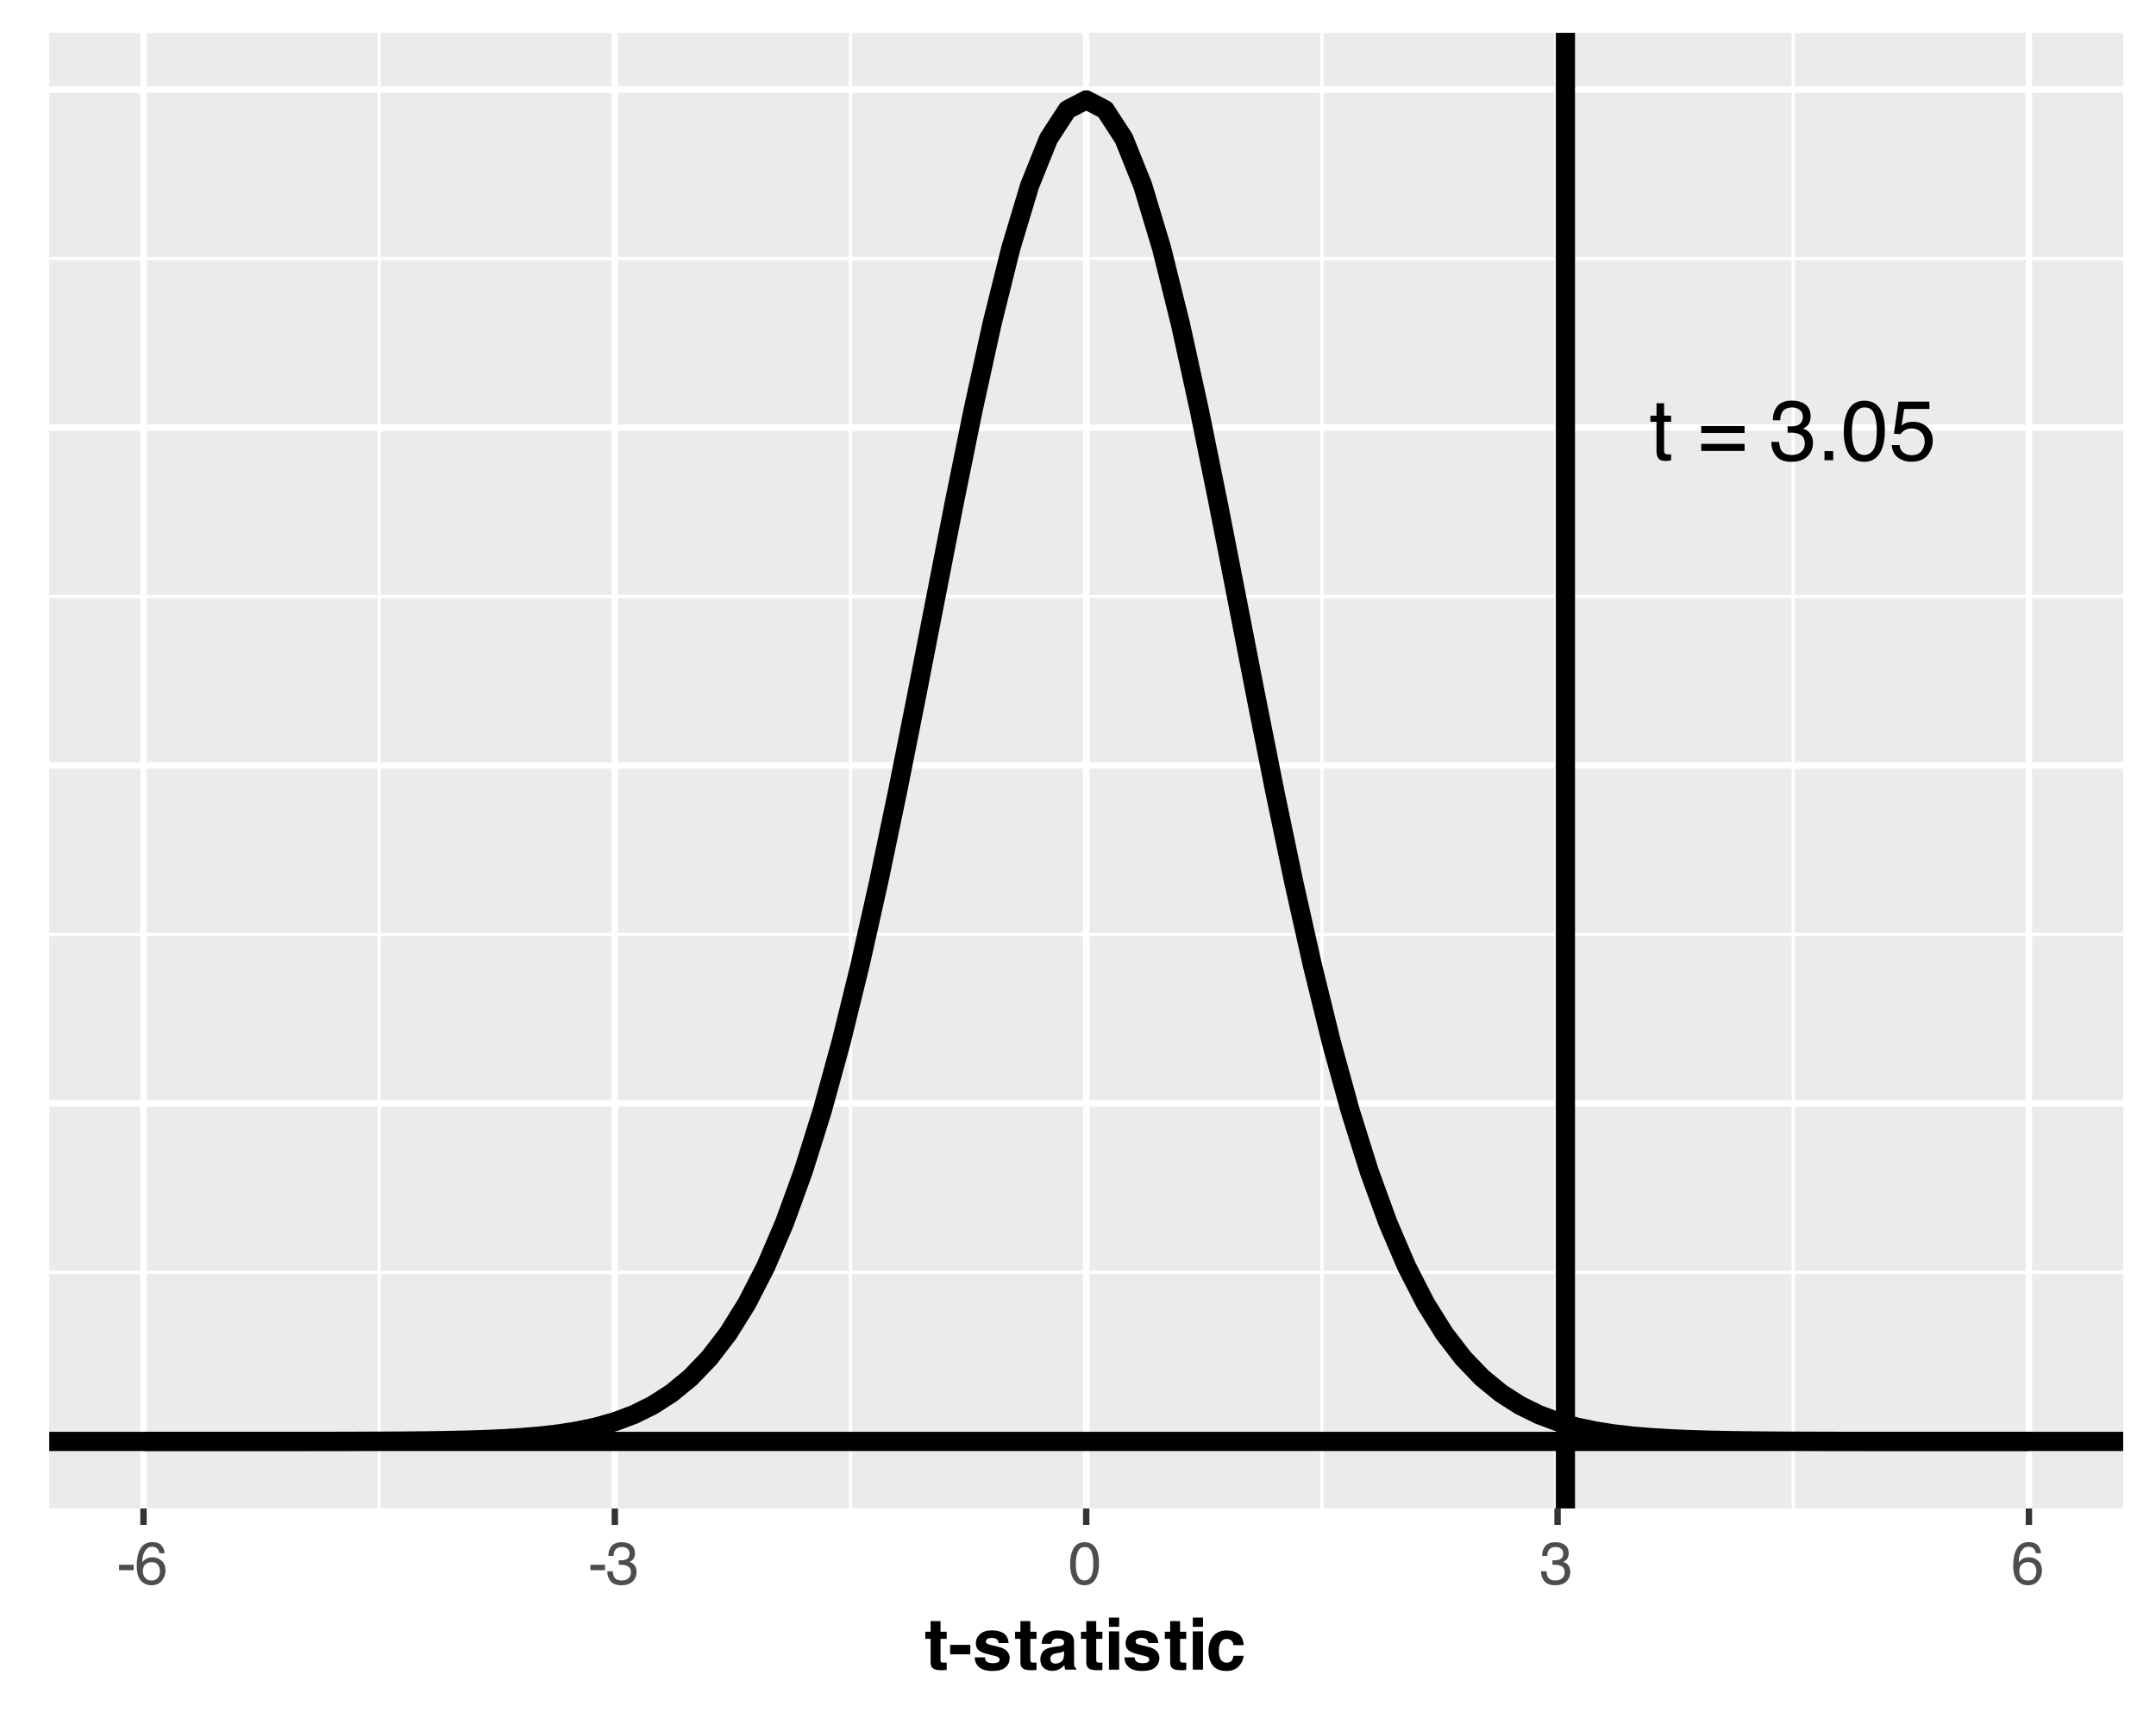
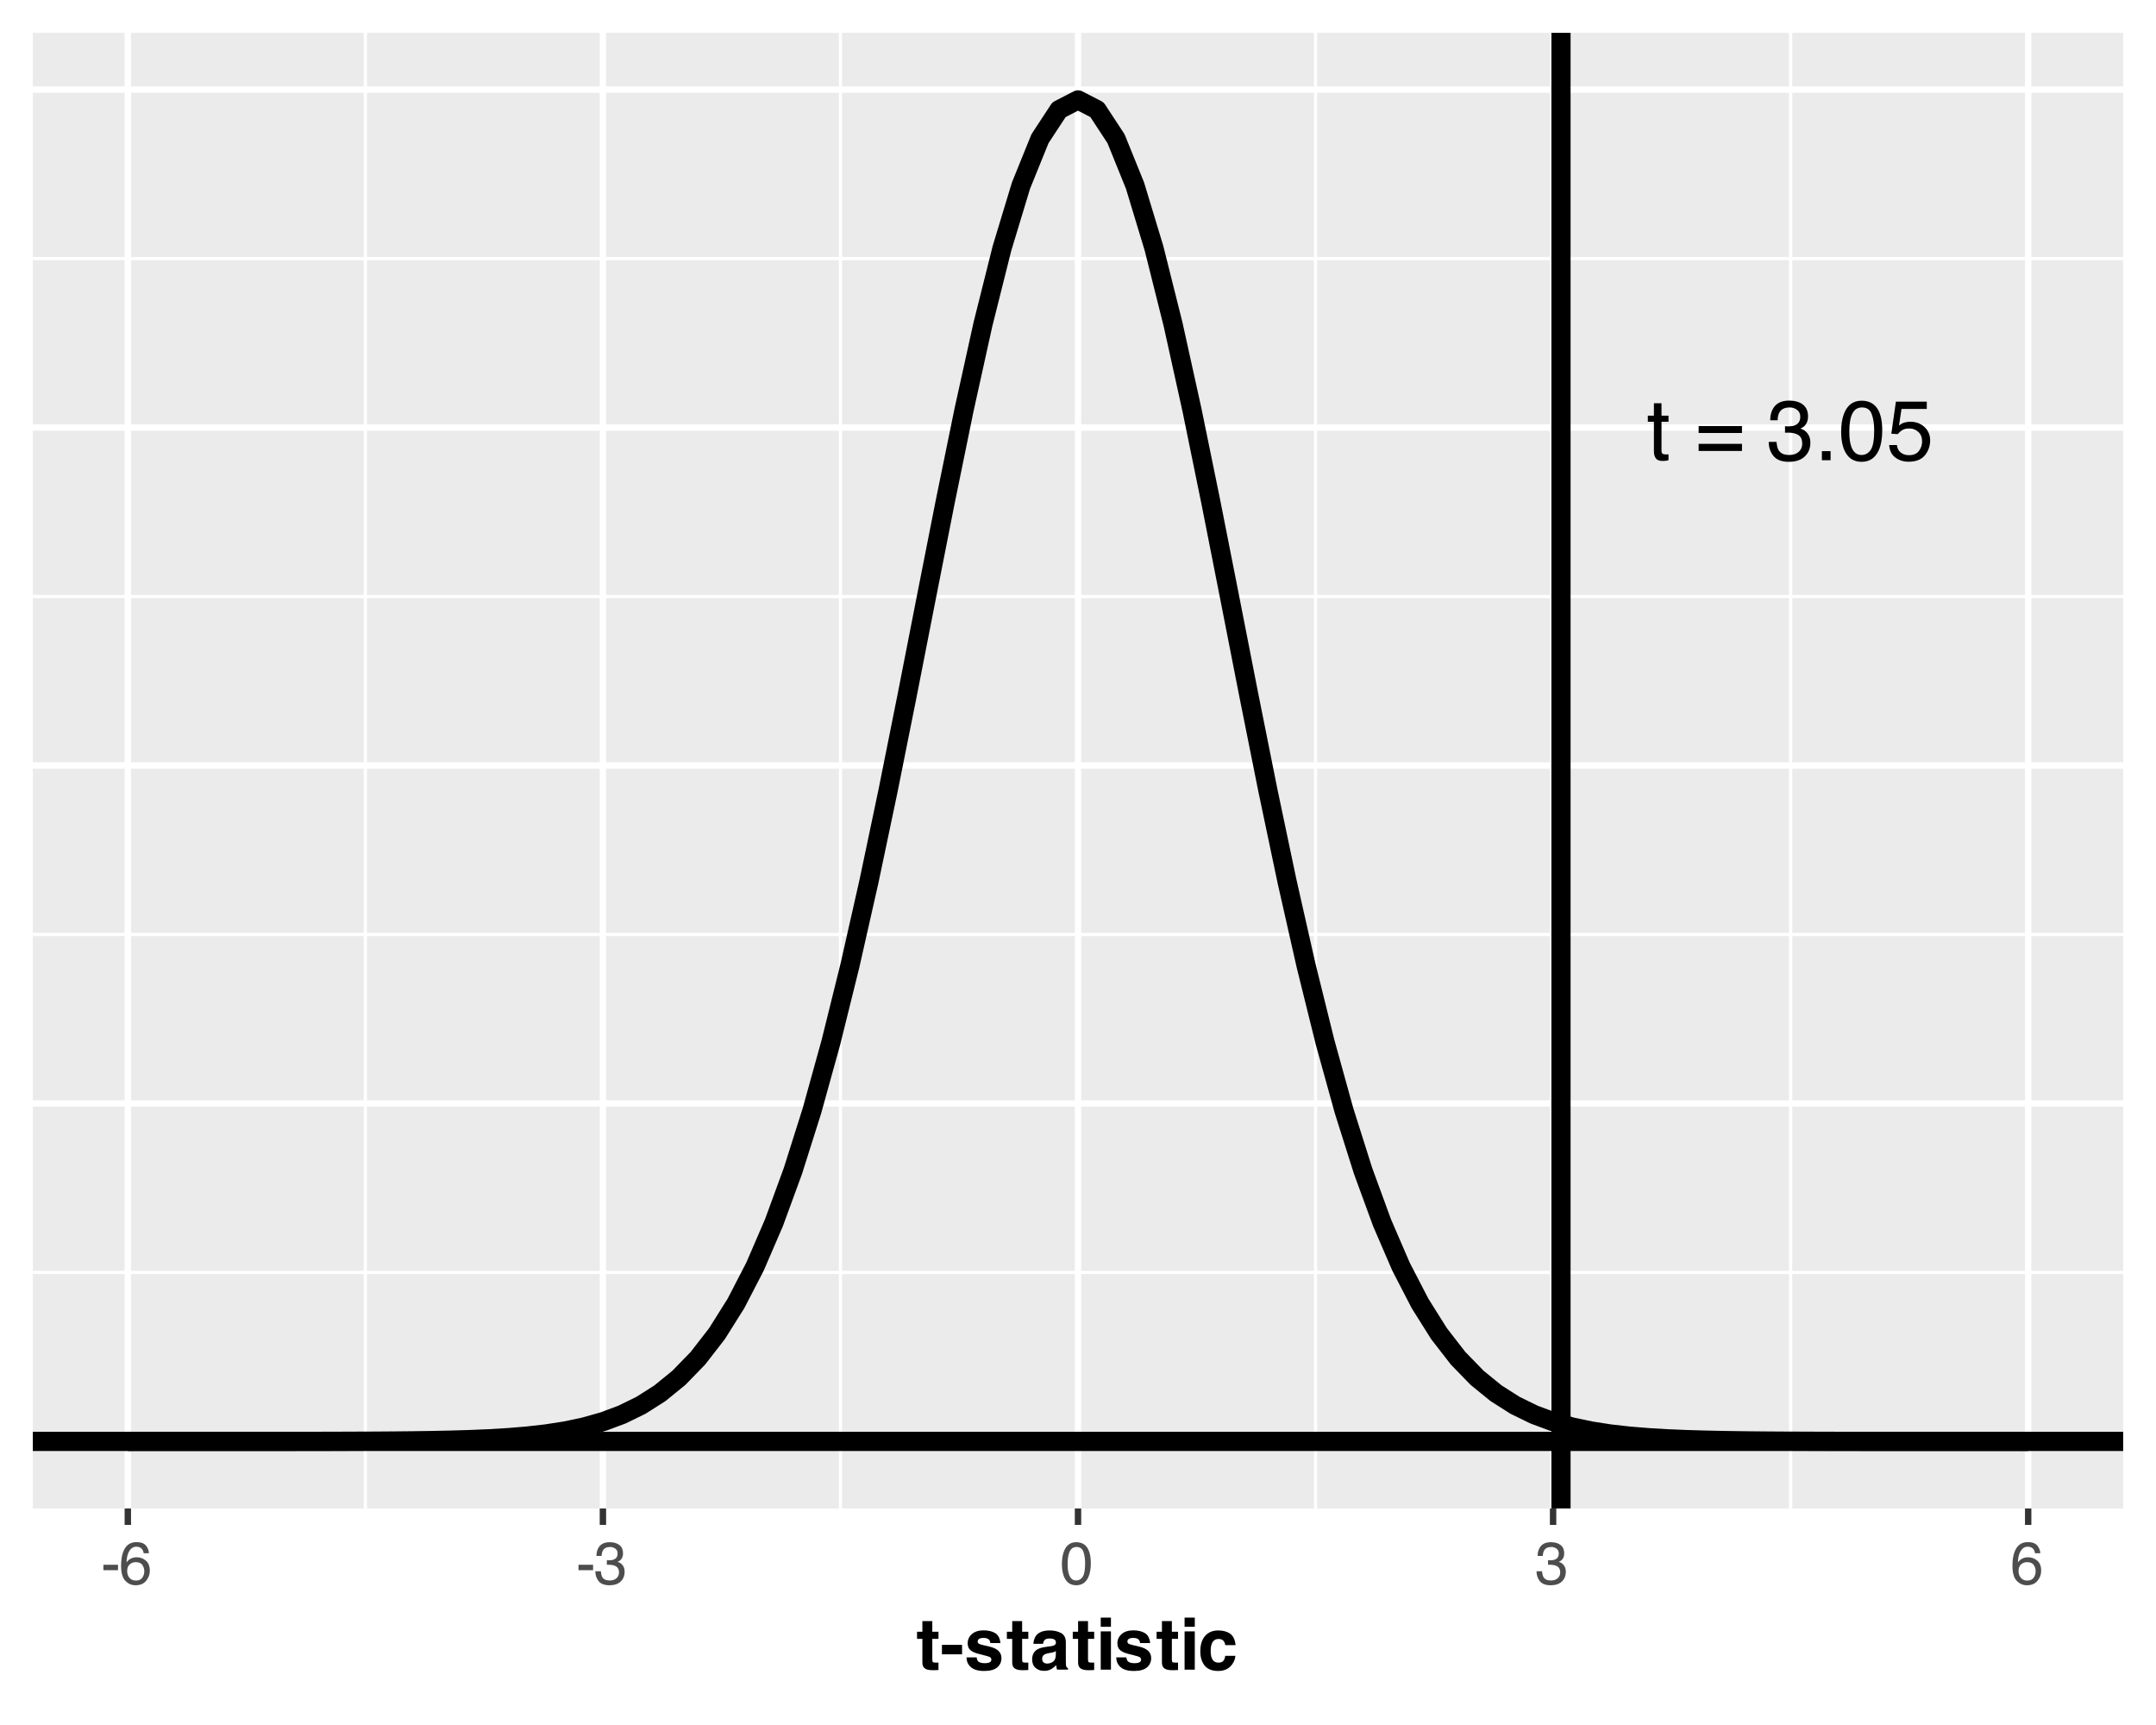
<svg xmlns="http://www.w3.org/2000/svg" xmlns:xlink="http://www.w3.org/1999/xlink" width="360" height="288" viewBox="0 0 360 288">
  <defs>
    <g>
      <g id="glyph-0-0">
        <path d="M 0.453 0 L 0.453 -10.203 L 8.547 -10.203 L 8.547 0 Z M 7.281 -1.281 L 7.281 -8.922 L 1.734 -8.922 L 1.734 -1.281 Z M 7.281 -1.281 " />
      </g>
      <g id="glyph-0-1">
        <path d="M 1.172 -9.516 L 2.438 -9.516 L 2.438 -7.438 L 3.609 -7.438 L 3.609 -6.422 L 2.438 -6.422 L 2.438 -1.562 C 2.438 -1.301 2.52 -1.129 2.688 -1.047 C 2.789 -0.992 2.957 -0.969 3.188 -0.969 C 3.238 -0.969 3.301 -0.969 3.375 -0.969 C 3.445 -0.969 3.523 -0.973 3.609 -0.984 L 3.609 0 C 3.473 0.039 3.328 0.07 3.172 0.094 C 3.016 0.113 2.848 0.125 2.672 0.125 C 2.086 0.125 1.691 -0.023 1.484 -0.328 C 1.273 -0.629 1.172 -1.02 1.172 -1.5 L 1.172 -6.422 L 0.156 -6.422 L 0.156 -7.438 L 1.172 -7.438 Z M 1.172 -9.516 " />
      </g>
      <g id="glyph-0-2">
</g>
      <g id="glyph-0-3">
        <path d="M 7.875 -5.703 L 7.875 -4.547 L 0.641 -4.547 L 0.641 -5.703 Z M 7.875 -2.734 L 7.875 -1.547 L 0.641 -1.547 L 0.641 -2.734 Z M 7.875 -2.734 " />
      </g>
      <g id="glyph-0-4">
        <path d="M 3.688 0.266 C 2.52 0.266 1.672 -0.055 1.141 -0.703 C 0.609 -1.348 0.344 -2.133 0.344 -3.062 L 1.641 -3.062 C 1.703 -2.414 1.82 -1.945 2 -1.656 C 2.332 -1.133 2.922 -0.875 3.766 -0.875 C 4.422 -0.875 4.945 -1.047 5.344 -1.391 C 5.738 -1.742 5.938 -2.195 5.938 -2.75 C 5.938 -3.438 5.727 -3.914 5.312 -4.188 C 4.895 -4.469 4.312 -4.609 3.562 -4.609 C 3.477 -4.609 3.395 -4.602 3.312 -4.594 C 3.227 -4.594 3.145 -4.594 3.062 -4.594 L 3.062 -5.688 C 3.188 -5.676 3.289 -5.664 3.375 -5.656 C 3.469 -5.656 3.566 -5.656 3.672 -5.656 C 4.129 -5.656 4.508 -5.727 4.812 -5.875 C 5.344 -6.133 5.609 -6.598 5.609 -7.266 C 5.609 -7.766 5.43 -8.145 5.078 -8.406 C 4.723 -8.676 4.316 -8.812 3.859 -8.812 C 3.023 -8.812 2.445 -8.535 2.125 -7.984 C 1.945 -7.68 1.848 -7.242 1.828 -6.672 L 0.594 -6.672 C 0.594 -7.422 0.738 -8.051 1.031 -8.562 C 1.539 -9.488 2.438 -9.953 3.719 -9.953 C 4.727 -9.953 5.508 -9.727 6.062 -9.281 C 6.625 -8.832 6.906 -8.176 6.906 -7.312 C 6.906 -6.707 6.742 -6.211 6.422 -5.828 C 6.211 -5.598 5.945 -5.414 5.625 -5.281 C 6.145 -5.133 6.551 -4.852 6.844 -4.438 C 7.145 -4.031 7.297 -3.531 7.297 -2.938 C 7.297 -1.988 6.984 -1.219 6.359 -0.625 C 5.734 -0.031 4.844 0.266 3.688 0.266 Z M 3.688 0.266 " />
      </g>
      <g id="glyph-0-5">
        <path d="M 1.219 -1.516 L 2.672 -1.516 L 2.672 0 L 1.219 0 Z M 1.219 -1.516 " />
      </g>
      <g id="glyph-0-6">
        <path d="M 3.844 -9.938 C 5.133 -9.938 6.066 -9.41 6.641 -8.359 C 7.078 -7.535 7.297 -6.41 7.297 -4.984 C 7.297 -3.629 7.098 -2.508 6.703 -1.625 C 6.117 -0.363 5.164 0.266 3.844 0.266 C 2.645 0.266 1.754 -0.25 1.172 -1.281 C 0.68 -2.145 0.438 -3.305 0.438 -4.766 C 0.438 -5.898 0.582 -6.867 0.875 -7.672 C 1.426 -9.18 2.414 -9.938 3.844 -9.938 Z M 3.828 -0.875 C 4.473 -0.875 4.988 -1.16 5.375 -1.734 C 5.758 -2.305 5.953 -3.375 5.953 -4.938 C 5.953 -6.062 5.812 -6.988 5.531 -7.719 C 5.258 -8.445 4.723 -8.812 3.922 -8.812 C 3.18 -8.812 2.641 -8.461 2.297 -7.766 C 1.961 -7.078 1.797 -6.062 1.797 -4.719 C 1.797 -3.707 1.906 -2.895 2.125 -2.281 C 2.457 -1.344 3.023 -0.875 3.828 -0.875 Z M 3.828 -0.875 " />
      </g>
      <g id="glyph-0-7">
        <path d="M 1.75 -2.531 C 1.832 -1.82 2.164 -1.332 2.75 -1.062 C 3.039 -0.914 3.383 -0.844 3.781 -0.844 C 4.52 -0.844 5.066 -1.078 5.422 -1.547 C 5.773 -2.023 5.953 -2.551 5.953 -3.125 C 5.953 -3.82 5.738 -4.359 5.312 -4.734 C 4.895 -5.109 4.391 -5.297 3.797 -5.297 C 3.367 -5.297 3 -5.211 2.688 -5.047 C 2.383 -4.879 2.125 -4.648 1.906 -4.359 L 0.812 -4.422 L 1.578 -9.781 L 6.734 -9.781 L 6.734 -8.562 L 2.516 -8.562 L 2.094 -5.797 C 2.32 -5.973 2.539 -6.109 2.75 -6.203 C 3.125 -6.348 3.551 -6.422 4.031 -6.422 C 4.945 -6.422 5.719 -6.129 6.344 -5.547 C 6.977 -4.961 7.297 -4.219 7.297 -3.312 C 7.297 -2.375 7.004 -1.547 6.422 -0.828 C 5.848 -0.109 4.926 0.25 3.656 0.25 C 2.844 0.25 2.125 0.02 1.5 -0.438 C 0.875 -0.895 0.523 -1.594 0.453 -2.531 Z M 1.75 -2.531 " />
      </g>
      <g id="glyph-1-0">
        <path d="M 0.328 0 L 0.328 -7.172 L 6.016 -7.172 L 6.016 0 Z M 5.125 -0.906 L 5.125 -6.281 L 1.219 -6.281 L 1.219 -0.906 Z M 5.125 -0.906 " />
      </g>
      <g id="glyph-1-1">
        <path d="M 0.422 -3.234 L 2.859 -3.234 L 2.859 -2.328 L 0.422 -2.328 Z M 0.422 -3.234 " />
      </g>
      <g id="glyph-1-2">
        <path d="M 2.922 -7.016 C 3.703 -7.016 4.242 -6.812 4.547 -6.406 C 4.859 -6.008 5.016 -5.594 5.016 -5.156 L 4.156 -5.156 C 4.102 -5.438 4.02 -5.656 3.906 -5.812 C 3.688 -6.102 3.363 -6.25 2.938 -6.25 C 2.445 -6.25 2.055 -6.02 1.766 -5.562 C 1.473 -5.113 1.312 -4.469 1.281 -3.625 C 1.488 -3.914 1.742 -4.133 2.047 -4.281 C 2.328 -4.414 2.641 -4.484 2.984 -4.484 C 3.566 -4.484 4.078 -4.297 4.516 -3.922 C 4.953 -3.547 5.172 -2.984 5.172 -2.234 C 5.172 -1.609 4.961 -1.047 4.547 -0.547 C 4.141 -0.055 3.551 0.188 2.781 0.188 C 2.125 0.188 1.555 -0.062 1.078 -0.562 C 0.609 -1.062 0.375 -1.898 0.375 -3.078 C 0.375 -3.941 0.477 -4.676 0.688 -5.281 C 1.094 -6.438 1.836 -7.016 2.922 -7.016 Z M 2.859 -0.594 C 3.328 -0.594 3.676 -0.75 3.906 -1.062 C 4.133 -1.375 4.25 -1.742 4.25 -2.172 C 4.25 -2.523 4.145 -2.863 3.938 -3.188 C 3.727 -3.508 3.352 -3.672 2.812 -3.672 C 2.438 -3.672 2.102 -3.547 1.812 -3.297 C 1.531 -3.047 1.391 -2.672 1.391 -2.172 C 1.391 -1.723 1.52 -1.348 1.781 -1.047 C 2.039 -0.742 2.398 -0.594 2.859 -0.594 Z M 2.859 -0.594 " />
      </g>
      <g id="glyph-1-3">
        <path d="M 2.594 0.188 C 1.77 0.188 1.172 -0.035 0.797 -0.484 C 0.422 -0.941 0.234 -1.5 0.234 -2.156 L 1.156 -2.156 C 1.195 -1.695 1.281 -1.363 1.406 -1.156 C 1.633 -0.789 2.047 -0.609 2.641 -0.609 C 3.109 -0.609 3.484 -0.734 3.766 -0.984 C 4.047 -1.234 4.188 -1.551 4.188 -1.938 C 4.188 -2.414 4.035 -2.75 3.734 -2.938 C 3.441 -3.133 3.035 -3.234 2.516 -3.234 C 2.453 -3.234 2.391 -3.234 2.328 -3.234 C 2.266 -3.234 2.207 -3.234 2.156 -3.234 L 2.156 -4 C 2.238 -3.988 2.312 -3.984 2.375 -3.984 C 2.438 -3.984 2.504 -3.984 2.578 -3.984 C 2.91 -3.984 3.18 -4.035 3.391 -4.141 C 3.766 -4.316 3.953 -4.641 3.953 -5.109 C 3.953 -5.461 3.828 -5.734 3.578 -5.922 C 3.328 -6.109 3.035 -6.203 2.703 -6.203 C 2.117 -6.203 1.719 -6.004 1.5 -5.609 C 1.375 -5.398 1.301 -5.098 1.281 -4.703 L 0.422 -4.703 C 0.422 -5.223 0.523 -5.664 0.734 -6.031 C 1.086 -6.676 1.719 -7 2.625 -7 C 3.332 -7 3.879 -6.836 4.266 -6.516 C 4.66 -6.203 4.859 -5.742 4.859 -5.141 C 4.859 -4.711 4.742 -4.367 4.516 -4.109 C 4.367 -3.941 4.18 -3.812 3.953 -3.719 C 4.316 -3.613 4.602 -3.414 4.812 -3.125 C 5.02 -2.844 5.125 -2.492 5.125 -2.078 C 5.125 -1.398 4.906 -0.852 4.469 -0.438 C 4.031 -0.02 3.406 0.188 2.594 0.188 Z M 2.594 0.188 " />
      </g>
      <g id="glyph-1-4">
        <path d="M 2.703 -7 C 3.609 -7 4.266 -6.625 4.672 -5.875 C 4.984 -5.301 5.141 -4.508 5.141 -3.5 C 5.141 -2.551 5 -1.766 4.719 -1.141 C 4.301 -0.254 3.629 0.188 2.703 0.188 C 1.859 0.188 1.234 -0.176 0.828 -0.906 C 0.484 -1.508 0.312 -2.328 0.312 -3.359 C 0.312 -4.148 0.414 -4.832 0.625 -5.406 C 1.008 -6.469 1.703 -7 2.703 -7 Z M 2.703 -0.609 C 3.148 -0.609 3.508 -0.812 3.781 -1.219 C 4.051 -1.625 4.188 -2.375 4.188 -3.469 C 4.188 -4.258 4.086 -4.91 3.891 -5.422 C 3.703 -5.941 3.328 -6.203 2.766 -6.203 C 2.242 -6.203 1.863 -5.957 1.625 -5.469 C 1.383 -4.977 1.266 -4.266 1.266 -3.328 C 1.266 -2.609 1.344 -2.035 1.5 -1.609 C 1.727 -0.941 2.129 -0.609 2.703 -0.609 Z M 2.703 -0.609 " />
      </g>
      <g id="glyph-2-0">
        <path d="M 0.906 -8.641 L 7.859 -8.641 L 7.859 0 L 0.906 0 Z M 6.781 -1.078 L 6.781 -7.562 L 1.984 -7.562 L 1.984 -1.078 Z M 6.781 -1.078 " />
      </g>
      <g id="glyph-2-1">
        <path d="M 3.703 -1.188 L 3.703 0.062 L 2.906 0.094 C 2.125 0.113 1.586 -0.023 1.297 -0.328 C 1.109 -0.516 1.016 -0.805 1.016 -1.203 L 1.016 -5.141 L 0.125 -5.141 L 0.125 -6.328 L 1.016 -6.328 L 1.016 -8.109 L 2.672 -8.109 L 2.672 -6.328 L 3.703 -6.328 L 3.703 -5.141 L 2.672 -5.141 L 2.672 -1.766 C 2.672 -1.504 2.703 -1.336 2.766 -1.266 C 2.828 -1.203 3.031 -1.172 3.375 -1.172 C 3.426 -1.172 3.477 -1.172 3.531 -1.172 C 3.594 -1.18 3.648 -1.188 3.703 -1.188 Z M 3.703 -1.188 " />
      </g>
      <g id="glyph-2-2">
        <path d="M 0.281 -4.141 L 3.641 -4.141 L 3.641 -2.562 L 0.281 -2.562 Z M 0.281 -4.141 " />
      </g>
      <g id="glyph-2-3">
        <path d="M 5.188 -6.094 C 5.688 -5.77 5.973 -5.219 6.047 -4.438 L 4.375 -4.438 C 4.352 -4.656 4.289 -4.828 4.188 -4.953 C 4.008 -5.18 3.695 -5.297 3.25 -5.297 C 2.883 -5.297 2.625 -5.238 2.469 -5.125 C 2.32 -5.008 2.25 -4.875 2.25 -4.719 C 2.25 -4.531 2.328 -4.395 2.484 -4.312 C 2.648 -4.219 3.234 -4.062 4.234 -3.844 C 4.898 -3.688 5.395 -3.453 5.719 -3.141 C 6.051 -2.816 6.219 -2.414 6.219 -1.938 C 6.219 -1.301 5.984 -0.781 5.516 -0.375 C 5.047 0.02 4.316 0.219 3.328 0.219 C 2.328 0.219 1.586 0.004 1.109 -0.422 C 0.629 -0.848 0.391 -1.391 0.391 -2.047 L 2.078 -2.047 C 2.117 -1.742 2.195 -1.531 2.312 -1.406 C 2.52 -1.188 2.898 -1.078 3.453 -1.078 C 3.785 -1.078 4.047 -1.125 4.234 -1.219 C 4.43 -1.312 4.531 -1.457 4.531 -1.656 C 4.531 -1.844 4.453 -1.988 4.297 -2.094 C 4.141 -2.188 3.562 -2.352 2.562 -2.594 C 1.832 -2.77 1.32 -2.992 1.031 -3.266 C 0.727 -3.523 0.578 -3.906 0.578 -4.406 C 0.578 -5 0.805 -5.504 1.266 -5.922 C 1.734 -6.348 2.391 -6.562 3.234 -6.562 C 4.023 -6.562 4.676 -6.406 5.188 -6.094 Z M 5.188 -6.094 " />
      </g>
      <g id="glyph-2-4">
        <path d="M 1.016 -5.703 C 1.461 -6.266 2.223 -6.547 3.297 -6.547 C 3.992 -6.547 4.613 -6.406 5.156 -6.125 C 5.695 -5.844 5.969 -5.316 5.969 -4.547 L 5.969 -1.625 C 5.969 -1.414 5.973 -1.172 5.984 -0.891 C 5.992 -0.672 6.023 -0.52 6.078 -0.438 C 6.141 -0.363 6.223 -0.301 6.328 -0.25 L 6.328 0 L 4.516 0 C 4.461 -0.125 4.426 -0.242 4.406 -0.359 C 4.383 -0.473 4.367 -0.602 4.359 -0.75 C 4.129 -0.5 3.863 -0.285 3.562 -0.109 C 3.207 0.098 2.801 0.203 2.344 0.203 C 1.77 0.203 1.289 0.035 0.906 -0.297 C 0.531 -0.629 0.344 -1.098 0.344 -1.703 C 0.344 -2.484 0.645 -3.051 1.25 -3.406 C 1.582 -3.594 2.07 -3.727 2.719 -3.812 L 3.281 -3.891 C 3.594 -3.922 3.816 -3.969 3.953 -4.031 C 4.191 -4.133 4.312 -4.289 4.312 -4.5 C 4.312 -4.77 4.219 -4.953 4.031 -5.047 C 3.852 -5.148 3.586 -5.203 3.234 -5.203 C 2.836 -5.203 2.555 -5.102 2.391 -4.906 C 2.273 -4.758 2.195 -4.562 2.156 -4.312 L 0.547 -4.312 C 0.586 -4.875 0.742 -5.336 1.016 -5.703 Z M 2.266 -1.203 C 2.422 -1.078 2.613 -1.016 2.844 -1.016 C 3.195 -1.016 3.523 -1.117 3.828 -1.328 C 4.129 -1.535 4.285 -1.922 4.297 -2.484 L 4.297 -3.109 C 4.191 -3.035 4.086 -2.977 3.984 -2.938 C 3.879 -2.906 3.734 -2.867 3.547 -2.828 L 3.172 -2.766 C 2.816 -2.703 2.562 -2.625 2.406 -2.531 C 2.145 -2.375 2.016 -2.141 2.016 -1.828 C 2.016 -1.535 2.098 -1.328 2.266 -1.203 Z M 2.266 -1.203 " />
      </g>
      <g id="glyph-2-5">
        <path d="M 2.5 -6.391 L 2.5 0 L 0.797 0 L 0.797 -6.391 Z M 2.5 -8.688 L 2.5 -7.156 L 0.797 -7.156 L 0.797 -8.688 Z M 2.5 -8.688 " />
      </g>
      <g id="glyph-2-6">
        <path d="M 6.312 -4.094 L 4.594 -4.094 C 4.562 -4.332 4.484 -4.547 4.359 -4.734 C 4.172 -4.992 3.879 -5.125 3.484 -5.125 C 2.922 -5.125 2.535 -4.848 2.328 -4.297 C 2.211 -3.992 2.156 -3.598 2.156 -3.109 C 2.156 -2.641 2.211 -2.258 2.328 -1.969 C 2.523 -1.438 2.898 -1.172 3.453 -1.172 C 3.836 -1.172 4.113 -1.273 4.281 -1.484 C 4.445 -1.703 4.547 -1.977 4.578 -2.312 L 6.281 -2.312 C 6.25 -1.801 6.066 -1.32 5.734 -0.875 C 5.211 -0.145 4.438 0.219 3.406 0.219 C 2.383 0.219 1.629 -0.082 1.141 -0.688 C 0.66 -1.301 0.422 -2.094 0.422 -3.062 C 0.422 -4.164 0.688 -5.02 1.219 -5.625 C 1.75 -6.238 2.488 -6.547 3.438 -6.547 C 4.238 -6.547 4.895 -6.363 5.406 -6 C 5.914 -5.645 6.219 -5.008 6.312 -4.094 Z M 6.312 -4.094 " />
      </g>
    </g>
    <clipPath id="clip-0">
-       <path clip-rule="nonzero" d="M 8.219 5.48 L 354.52 5.48 L 354.52 251.852 L 8.219 251.852 Z M 8.219 5.48 " />
+       <path clip-rule="nonzero" d="M 5.48 5.48 L 354.523 5.48 L 354.523 251.852 L 5.48 251.852 Z M 5.48 5.48 " />
    </clipPath>
    <clipPath id="clip-1">
-       <path clip-rule="nonzero" d="M 8.219 212 L 354.52 212 L 354.52 213 L 8.219 213 Z M 8.219 212 " />
+       <path clip-rule="nonzero" d="M 5.48 212 L 354.523 212 L 354.523 213 L 5.48 213 Z M 5.48 212 " />
    </clipPath>
    <clipPath id="clip-2">
-       <path clip-rule="nonzero" d="M 8.219 155 L 354.52 155 L 354.52 157 L 8.219 157 Z M 8.219 155 " />
+       <path clip-rule="nonzero" d="M 5.48 155 L 354.523 155 L 354.523 157 L 5.48 157 Z M 5.48 155 " />
    </clipPath>
    <clipPath id="clip-3">
-       <path clip-rule="nonzero" d="M 8.219 99 L 354.52 99 L 354.52 100 L 8.219 100 Z M 8.219 99 " />
+       <path clip-rule="nonzero" d="M 5.48 99 L 354.523 99 L 354.523 100 L 5.48 100 Z M 5.48 99 " />
    </clipPath>
    <clipPath id="clip-4">
-       <path clip-rule="nonzero" d="M 8.219 42 L 354.52 42 L 354.52 44 L 8.219 44 Z M 8.219 42 " />
+       <path clip-rule="nonzero" d="M 5.48 42 L 354.523 42 L 354.523 44 L 5.48 44 Z M 5.48 42 " />
    </clipPath>
    <clipPath id="clip-5">
-       <path clip-rule="nonzero" d="M 63 5.48 L 64 5.48 L 64 251.852 L 63 251.852 Z M 63 5.48 " />
+       <path clip-rule="nonzero" d="M 60 5.48 L 62 5.48 L 62 251.852 L 60 251.852 Z M 60 5.48 " />
    </clipPath>
    <clipPath id="clip-6">
-       <path clip-rule="nonzero" d="M 141 5.48 L 143 5.48 L 143 251.852 L 141 251.852 Z M 141 5.48 " />
+       <path clip-rule="nonzero" d="M 140 5.48 L 141 5.48 L 141 251.852 L 140 251.852 Z M 140 5.48 " />
    </clipPath>
    <clipPath id="clip-7">
-       <path clip-rule="nonzero" d="M 220 5.48 L 221 5.48 L 221 251.852 L 220 251.852 Z M 220 5.48 " />
+       <path clip-rule="nonzero" d="M 219 5.48 L 220 5.48 L 220 251.852 L 219 251.852 Z M 219 5.48 " />
    </clipPath>
    <clipPath id="clip-8">
-       <path clip-rule="nonzero" d="M 299 5.48 L 300 5.48 L 300 251.852 L 299 251.852 Z M 299 5.48 " />
+       <path clip-rule="nonzero" d="M 298 5.48 L 300 5.48 L 300 251.852 L 298 251.852 Z M 298 5.48 " />
    </clipPath>
    <clipPath id="clip-9">
-       <path clip-rule="nonzero" d="M 8.219 240 L 354.52 240 L 354.52 242 L 8.219 242 Z M 8.219 240 " />
+       <path clip-rule="nonzero" d="M 5.48 240 L 354.523 240 L 354.523 242 L 5.48 242 Z M 5.48 240 " />
    </clipPath>
    <clipPath id="clip-10">
-       <path clip-rule="nonzero" d="M 8.219 183 L 354.52 183 L 354.52 185 L 8.219 185 Z M 8.219 183 " />
+       <path clip-rule="nonzero" d="M 5.48 183 L 354.523 183 L 354.523 185 L 5.48 185 Z M 5.48 183 " />
    </clipPath>
    <clipPath id="clip-11">
-       <path clip-rule="nonzero" d="M 8.219 127 L 354.52 127 L 354.52 129 L 8.219 129 Z M 8.219 127 " />
+       <path clip-rule="nonzero" d="M 5.48 127 L 354.523 127 L 354.523 129 L 5.48 129 Z M 5.48 127 " />
    </clipPath>
    <clipPath id="clip-12">
-       <path clip-rule="nonzero" d="M 8.219 70 L 354.52 70 L 354.52 72 L 8.219 72 Z M 8.219 70 " />
+       <path clip-rule="nonzero" d="M 5.48 70 L 354.523 70 L 354.523 72 L 5.48 72 Z M 5.48 70 " />
    </clipPath>
    <clipPath id="clip-13">
-       <path clip-rule="nonzero" d="M 8.219 14 L 354.52 14 L 354.52 16 L 8.219 16 Z M 8.219 14 " />
+       <path clip-rule="nonzero" d="M 5.48 14 L 354.523 14 L 354.523 16 L 5.48 16 Z M 5.48 14 " />
    </clipPath>
    <clipPath id="clip-14">
-       <path clip-rule="nonzero" d="M 23 5.48 L 25 5.48 L 25 251.852 L 23 251.852 Z M 23 5.48 " />
+       <path clip-rule="nonzero" d="M 20 5.48 L 22 5.48 L 22 251.852 L 20 251.852 Z M 20 5.48 " />
    </clipPath>
    <clipPath id="clip-15">
-       <path clip-rule="nonzero" d="M 102 5.48 L 104 5.48 L 104 251.852 L 102 251.852 Z M 102 5.48 " />
+       <path clip-rule="nonzero" d="M 100 5.48 L 102 5.48 L 102 251.852 L 100 251.852 Z M 100 5.48 " />
    </clipPath>
    <clipPath id="clip-16">
-       <path clip-rule="nonzero" d="M 180 5.48 L 182 5.48 L 182 251.852 L 180 251.852 Z M 180 5.48 " />
+       <path clip-rule="nonzero" d="M 179 5.48 L 181 5.48 L 181 251.852 L 179 251.852 Z M 179 5.48 " />
    </clipPath>
    <clipPath id="clip-17">
-       <path clip-rule="nonzero" d="M 259 5.48 L 261 5.48 L 261 251.852 L 259 251.852 Z M 259 5.48 " />
+       <path clip-rule="nonzero" d="M 258 5.48 L 260 5.48 L 260 251.852 L 258 251.852 Z M 258 5.48 " />
    </clipPath>
    <clipPath id="clip-18">
      <path clip-rule="nonzero" d="M 338 5.48 L 340 5.48 L 340 251.852 L 338 251.852 Z M 338 5.48 " />
    </clipPath>
    <clipPath id="clip-19">
-       <path clip-rule="nonzero" d="M 8.219 239 L 354.52 239 L 354.52 243 L 8.219 243 Z M 8.219 239 " />
+       <path clip-rule="nonzero" d="M 5.48 239 L 354.523 239 L 354.523 243 L 5.48 243 Z M 5.48 239 " />
    </clipPath>
    <clipPath id="clip-20">
      <path clip-rule="nonzero" d="M 259 5.48 L 263 5.48 L 263 251.852 L 259 251.852 Z M 259 5.48 " />
    </clipPath>
  </defs>
  <rect x="-36" y="-28.8" width="432" height="345.6" fill="rgb(100%, 100%, 100%)" fill-opacity="1" />
  <rect x="-36" y="-28.8" width="432" height="345.6" fill="rgb(100%, 100%, 100%)" fill-opacity="1" />
  <path fill="none" stroke-width="1.067" stroke-linecap="round" stroke-linejoin="round" stroke="rgb(100%, 100%, 100%)" stroke-opacity="1" stroke-miterlimit="10" d="M 0 288 L 360 288 L 360 0 L 0 0 Z M 0 288 " />
  <g clip-path="url(#clip-0)">
-     <path fill-rule="nonzero" fill="rgb(92.157%, 92.157%, 92.157%)" fill-opacity="1" d="M 8.219 251.848 L 354.52 251.848 L 354.52 5.477 L 8.219 5.477 Z M 8.219 251.848 " />
+     <path fill-rule="nonzero" fill="rgb(92.157%, 92.157%, 92.157%)" fill-opacity="1" d="M 5.48 251.848 L 354.523 251.848 L 354.523 5.477 L 5.48 5.477 Z M 5.48 251.848 " />
  </g>
  <g clip-path="url(#clip-1)">
-     <path fill="none" stroke-width="0.533" stroke-linecap="butt" stroke-linejoin="round" stroke="rgb(100%, 100%, 100%)" stroke-opacity="1" stroke-miterlimit="10" d="M 8.219 212.438 L 354.52 212.438 " />
+     <path fill="none" stroke-width="0.533" stroke-linecap="butt" stroke-linejoin="round" stroke="rgb(100%, 100%, 100%)" stroke-opacity="1" stroke-miterlimit="10" d="M 5.48 212.438 L 354.52 212.438 " />
  </g>
  <g clip-path="url(#clip-2)">
-     <path fill="none" stroke-width="0.533" stroke-linecap="butt" stroke-linejoin="round" stroke="rgb(100%, 100%, 100%)" stroke-opacity="1" stroke-miterlimit="10" d="M 8.219 156.016 L 354.52 156.016 " />
+     <path fill="none" stroke-width="0.533" stroke-linecap="butt" stroke-linejoin="round" stroke="rgb(100%, 100%, 100%)" stroke-opacity="1" stroke-miterlimit="10" d="M 5.48 156.016 L 354.52 156.016 " />
  </g>
  <g clip-path="url(#clip-3)">
-     <path fill="none" stroke-width="0.533" stroke-linecap="butt" stroke-linejoin="round" stroke="rgb(100%, 100%, 100%)" stroke-opacity="1" stroke-miterlimit="10" d="M 8.219 99.594 L 354.52 99.594 " />
+     <path fill="none" stroke-width="0.533" stroke-linecap="butt" stroke-linejoin="round" stroke="rgb(100%, 100%, 100%)" stroke-opacity="1" stroke-miterlimit="10" d="M 5.48 99.594 L 354.52 99.594 " />
  </g>
  <g clip-path="url(#clip-4)">
-     <path fill="none" stroke-width="0.533" stroke-linecap="butt" stroke-linejoin="round" stroke="rgb(100%, 100%, 100%)" stroke-opacity="1" stroke-miterlimit="10" d="M 8.219 43.172 L 354.52 43.172 " />
+     <path fill="none" stroke-width="0.533" stroke-linecap="butt" stroke-linejoin="round" stroke="rgb(100%, 100%, 100%)" stroke-opacity="1" stroke-miterlimit="10" d="M 5.48 43.172 L 354.52 43.172 " />
  </g>
  <g clip-path="url(#clip-5)">
-     <path fill="none" stroke-width="0.533" stroke-linecap="butt" stroke-linejoin="round" stroke="rgb(100%, 100%, 100%)" stroke-opacity="1" stroke-miterlimit="10" d="M 63.312 251.848 L 63.312 5.48 " />
+     <path fill="none" stroke-width="0.533" stroke-linecap="butt" stroke-linejoin="round" stroke="rgb(100%, 100%, 100%)" stroke-opacity="1" stroke-miterlimit="10" d="M 61.008 251.848 L 61.008 5.48 " />
  </g>
  <g clip-path="url(#clip-6)">
-     <path fill="none" stroke-width="0.533" stroke-linecap="butt" stroke-linejoin="round" stroke="rgb(100%, 100%, 100%)" stroke-opacity="1" stroke-miterlimit="10" d="M 142.016 251.848 L 142.016 5.48 " />
+     <path fill="none" stroke-width="0.533" stroke-linecap="butt" stroke-linejoin="round" stroke="rgb(100%, 100%, 100%)" stroke-opacity="1" stroke-miterlimit="10" d="M 140.336 251.848 L 140.336 5.48 " />
  </g>
  <g clip-path="url(#clip-7)">
-     <path fill="none" stroke-width="0.533" stroke-linecap="butt" stroke-linejoin="round" stroke="rgb(100%, 100%, 100%)" stroke-opacity="1" stroke-miterlimit="10" d="M 220.723 251.848 L 220.723 5.48 " />
+     <path fill="none" stroke-width="0.533" stroke-linecap="butt" stroke-linejoin="round" stroke="rgb(100%, 100%, 100%)" stroke-opacity="1" stroke-miterlimit="10" d="M 219.664 251.848 L 219.664 5.48 " />
  </g>
  <g clip-path="url(#clip-8)">
-     <path fill="none" stroke-width="0.533" stroke-linecap="butt" stroke-linejoin="round" stroke="rgb(100%, 100%, 100%)" stroke-opacity="1" stroke-miterlimit="10" d="M 299.426 251.848 L 299.426 5.48 " />
+     <path fill="none" stroke-width="0.533" stroke-linecap="butt" stroke-linejoin="round" stroke="rgb(100%, 100%, 100%)" stroke-opacity="1" stroke-miterlimit="10" d="M 298.992 251.848 L 298.992 5.48 " />
  </g>
  <g clip-path="url(#clip-9)">
-     <path fill="none" stroke-width="1.067" stroke-linecap="butt" stroke-linejoin="round" stroke="rgb(100%, 100%, 100%)" stroke-opacity="1" stroke-miterlimit="10" d="M 8.219 240.652 L 354.52 240.652 " />
+     <path fill="none" stroke-width="1.067" stroke-linecap="butt" stroke-linejoin="round" stroke="rgb(100%, 100%, 100%)" stroke-opacity="1" stroke-miterlimit="10" d="M 5.48 240.652 L 354.52 240.652 " />
  </g>
  <g clip-path="url(#clip-10)">
-     <path fill="none" stroke-width="1.067" stroke-linecap="butt" stroke-linejoin="round" stroke="rgb(100%, 100%, 100%)" stroke-opacity="1" stroke-miterlimit="10" d="M 8.219 184.227 L 354.52 184.227 " />
+     <path fill="none" stroke-width="1.067" stroke-linecap="butt" stroke-linejoin="round" stroke="rgb(100%, 100%, 100%)" stroke-opacity="1" stroke-miterlimit="10" d="M 5.48 184.227 L 354.52 184.227 " />
  </g>
  <g clip-path="url(#clip-11)">
-     <path fill="none" stroke-width="1.067" stroke-linecap="butt" stroke-linejoin="round" stroke="rgb(100%, 100%, 100%)" stroke-opacity="1" stroke-miterlimit="10" d="M 8.219 127.805 L 354.52 127.805 " />
+     <path fill="none" stroke-width="1.067" stroke-linecap="butt" stroke-linejoin="round" stroke="rgb(100%, 100%, 100%)" stroke-opacity="1" stroke-miterlimit="10" d="M 5.48 127.805 L 354.52 127.805 " />
  </g>
  <g clip-path="url(#clip-12)">
-     <path fill="none" stroke-width="1.067" stroke-linecap="butt" stroke-linejoin="round" stroke="rgb(100%, 100%, 100%)" stroke-opacity="1" stroke-miterlimit="10" d="M 8.219 71.383 L 354.52 71.383 " />
+     <path fill="none" stroke-width="1.067" stroke-linecap="butt" stroke-linejoin="round" stroke="rgb(100%, 100%, 100%)" stroke-opacity="1" stroke-miterlimit="10" d="M 5.48 71.383 L 354.52 71.383 " />
  </g>
  <g clip-path="url(#clip-13)">
-     <path fill="none" stroke-width="1.067" stroke-linecap="butt" stroke-linejoin="round" stroke="rgb(100%, 100%, 100%)" stroke-opacity="1" stroke-miterlimit="10" d="M 8.219 14.957 L 354.52 14.957 " />
+     <path fill="none" stroke-width="1.067" stroke-linecap="butt" stroke-linejoin="round" stroke="rgb(100%, 100%, 100%)" stroke-opacity="1" stroke-miterlimit="10" d="M 5.48 14.957 L 354.52 14.957 " />
  </g>
  <g clip-path="url(#clip-14)">
-     <path fill="none" stroke-width="1.067" stroke-linecap="butt" stroke-linejoin="round" stroke="rgb(100%, 100%, 100%)" stroke-opacity="1" stroke-miterlimit="10" d="M 23.961 251.848 L 23.961 5.48 " />
+     <path fill="none" stroke-width="1.067" stroke-linecap="butt" stroke-linejoin="round" stroke="rgb(100%, 100%, 100%)" stroke-opacity="1" stroke-miterlimit="10" d="M 21.344 251.848 L 21.344 5.48 " />
  </g>
  <g clip-path="url(#clip-15)">
-     <path fill="none" stroke-width="1.067" stroke-linecap="butt" stroke-linejoin="round" stroke="rgb(100%, 100%, 100%)" stroke-opacity="1" stroke-miterlimit="10" d="M 102.664 251.848 L 102.664 5.48 " />
+     <path fill="none" stroke-width="1.067" stroke-linecap="butt" stroke-linejoin="round" stroke="rgb(100%, 100%, 100%)" stroke-opacity="1" stroke-miterlimit="10" d="M 100.672 251.848 L 100.672 5.48 " />
  </g>
  <g clip-path="url(#clip-16)">
-     <path fill="none" stroke-width="1.067" stroke-linecap="butt" stroke-linejoin="round" stroke="rgb(100%, 100%, 100%)" stroke-opacity="1" stroke-miterlimit="10" d="M 181.371 251.848 L 181.371 5.48 " />
+     <path fill="none" stroke-width="1.067" stroke-linecap="butt" stroke-linejoin="round" stroke="rgb(100%, 100%, 100%)" stroke-opacity="1" stroke-miterlimit="10" d="M 180 251.848 L 180 5.48 " />
  </g>
  <g clip-path="url(#clip-17)">
-     <path fill="none" stroke-width="1.067" stroke-linecap="butt" stroke-linejoin="round" stroke="rgb(100%, 100%, 100%)" stroke-opacity="1" stroke-miterlimit="10" d="M 260.074 251.848 L 260.074 5.48 " />
+     <path fill="none" stroke-width="1.067" stroke-linecap="butt" stroke-linejoin="round" stroke="rgb(100%, 100%, 100%)" stroke-opacity="1" stroke-miterlimit="10" d="M 259.328 251.848 L 259.328 5.48 " />
  </g>
  <g clip-path="url(#clip-18)">
-     <path fill="none" stroke-width="1.067" stroke-linecap="butt" stroke-linejoin="round" stroke="rgb(100%, 100%, 100%)" stroke-opacity="1" stroke-miterlimit="10" d="M 338.781 251.848 L 338.781 5.48 " />
-   </g>
-   <path fill="none" stroke-width="3.201" stroke-linecap="butt" stroke-linejoin="round" stroke="rgb(0%, 0%, 0%)" stroke-opacity="1" stroke-miterlimit="10" d="M 23.961 240.652 L 27.109 240.648 L 45.996 240.648 L 55.441 240.637 L 58.59 240.629 L 64.887 240.605 L 68.035 240.582 L 71.184 240.551 L 74.332 240.504 L 77.48 240.438 L 80.629 240.344 L 83.777 240.211 L 86.926 240.023 L 90.07 239.762 L 93.219 239.406 L 96.367 238.914 L 99.516 238.25 L 102.664 237.359 L 105.812 236.18 L 108.961 234.629 L 112.109 232.613 L 115.258 230.031 L 118.406 226.762 L 121.555 222.672 L 124.703 217.625 L 127.852 211.488 L 131 204.141 L 134.148 195.48 L 137.297 185.434 L 140.441 173.988 L 143.59 161.184 L 146.738 147.145 L 149.887 132.07 L 153.035 116.25 L 156.184 100.07 L 159.332 83.973 L 162.48 68.477 L 165.629 54.121 L 168.777 41.453 L 171.926 30.984 L 175.074 23.156 L 178.223 18.316 L 181.371 16.68 L 184.52 18.316 L 187.668 23.156 L 190.812 30.984 L 193.961 41.453 L 197.109 54.121 L 200.258 68.477 L 203.406 83.973 L 206.555 100.07 L 209.703 116.25 L 212.852 132.07 L 216 147.145 L 219.148 161.184 L 222.297 173.988 L 225.445 185.434 L 228.594 195.48 L 231.742 204.141 L 234.891 211.488 L 238.039 217.625 L 241.188 222.672 L 244.332 226.762 L 247.48 230.031 L 250.629 232.613 L 253.777 234.629 L 256.926 236.18 L 260.074 237.359 L 263.223 238.25 L 266.371 238.914 L 269.52 239.406 L 272.668 239.762 L 275.816 240.023 L 278.965 240.211 L 282.113 240.344 L 285.262 240.438 L 288.41 240.504 L 291.559 240.551 L 294.703 240.582 L 297.852 240.605 L 304.148 240.629 L 307.297 240.637 L 316.742 240.648 L 335.633 240.648 L 338.781 240.652 " />
+     <path fill="none" stroke-width="1.067" stroke-linecap="butt" stroke-linejoin="round" stroke="rgb(100%, 100%, 100%)" stroke-opacity="1" stroke-miterlimit="10" d="M 338.656 251.848 L 338.656 5.48 " />
+   </g>
+   <path fill="none" stroke-width="3.201" stroke-linecap="butt" stroke-linejoin="round" stroke="rgb(0%, 0%, 0%)" stroke-opacity="1" stroke-miterlimit="10" d="M 21.344 240.652 L 24.52 240.648 L 43.559 240.648 L 53.074 240.637 L 56.25 240.629 L 62.594 240.605 L 65.77 240.582 L 68.941 240.551 L 72.113 240.504 L 75.289 240.438 L 78.461 240.344 L 81.633 240.211 L 84.809 240.023 L 87.98 239.762 L 91.152 239.406 L 94.328 238.914 L 97.5 238.25 L 100.672 237.359 L 103.844 236.18 L 107.02 234.629 L 110.191 232.613 L 113.363 230.031 L 116.539 226.762 L 119.711 222.672 L 122.883 217.625 L 126.059 211.488 L 129.23 204.141 L 132.402 195.48 L 135.578 185.434 L 138.75 173.988 L 141.922 161.184 L 145.098 147.145 L 148.27 132.07 L 151.441 116.25 L 154.613 100.07 L 157.789 83.973 L 160.961 68.477 L 164.133 54.121 L 167.309 41.453 L 170.48 30.984 L 173.652 23.156 L 176.828 18.316 L 180 16.68 L 183.172 18.316 L 186.348 23.156 L 189.52 30.984 L 192.691 41.453 L 195.867 54.121 L 199.039 68.477 L 202.211 83.973 L 205.387 100.07 L 208.559 116.25 L 211.73 132.07 L 214.902 147.145 L 218.078 161.184 L 221.25 173.988 L 224.422 185.434 L 227.598 195.48 L 230.77 204.141 L 233.941 211.488 L 237.117 217.625 L 240.289 222.672 L 243.461 226.762 L 246.637 230.031 L 249.809 232.613 L 252.98 234.629 L 256.156 236.18 L 259.328 237.359 L 262.5 238.25 L 265.672 238.914 L 268.848 239.406 L 272.02 239.762 L 275.191 240.023 L 278.367 240.211 L 281.539 240.344 L 284.711 240.438 L 287.887 240.504 L 291.059 240.551 L 294.23 240.582 L 297.406 240.605 L 303.75 240.629 L 306.926 240.637 L 316.441 240.648 L 335.48 240.648 L 338.656 240.652 " />
  <g clip-path="url(#clip-19)">
-     <path fill="none" stroke-width="3.201" stroke-linecap="butt" stroke-linejoin="round" stroke="rgb(0%, 0%, 0%)" stroke-opacity="1" stroke-miterlimit="10" d="M 8.219 240.652 L 354.52 240.652 " />
+     <path fill="none" stroke-width="3.201" stroke-linecap="butt" stroke-linejoin="round" stroke="rgb(0%, 0%, 0%)" stroke-opacity="1" stroke-miterlimit="10" d="M 5.48 240.652 L 354.52 240.652 " />
  </g>
  <g clip-path="url(#clip-20)">
-     <path fill="none" stroke-width="3.201" stroke-linecap="butt" stroke-linejoin="round" stroke="rgb(0%, 0%, 0%)" stroke-opacity="1" stroke-miterlimit="10" d="M 261.387 251.848 L 261.387 5.48 " />
+     <path fill="none" stroke-width="3.201" stroke-linecap="butt" stroke-linejoin="round" stroke="rgb(0%, 0%, 0%)" stroke-opacity="1" stroke-miterlimit="10" d="M 260.648 251.848 L 260.648 5.48 " />
  </g>
  <g fill="rgb(0%, 0%, 0%)" fill-opacity="1">
-     <use xlink:href="#glyph-0-1" x="275.426" y="76.837" />
-     <use xlink:href="#glyph-0-2" x="279.426" y="76.837" />
-     <use xlink:href="#glyph-0-3" x="283.426" y="76.837" />
-     <use xlink:href="#glyph-0-2" x="291.426" y="76.837" />
-     <use xlink:href="#glyph-0-4" x="295.426" y="76.837" />
-     <use xlink:href="#glyph-0-5" x="303.426" y="76.837" />
-     <use xlink:href="#glyph-0-6" x="307.426" y="76.837" />
-     <use xlink:href="#glyph-0-7" x="315.426" y="76.837" />
-   </g>
-   <path fill="none" stroke-width="1.067" stroke-linecap="butt" stroke-linejoin="round" stroke="rgb(20%, 20%, 20%)" stroke-opacity="1" stroke-miterlimit="10" d="M 23.961 254.59 L 23.961 251.848 " />
-   <path fill="none" stroke-width="1.067" stroke-linecap="butt" stroke-linejoin="round" stroke="rgb(20%, 20%, 20%)" stroke-opacity="1" stroke-miterlimit="10" d="M 102.664 254.59 L 102.664 251.848 " />
-   <path fill="none" stroke-width="1.067" stroke-linecap="butt" stroke-linejoin="round" stroke="rgb(20%, 20%, 20%)" stroke-opacity="1" stroke-miterlimit="10" d="M 181.371 254.59 L 181.371 251.848 " />
-   <path fill="none" stroke-width="1.067" stroke-linecap="butt" stroke-linejoin="round" stroke="rgb(20%, 20%, 20%)" stroke-opacity="1" stroke-miterlimit="10" d="M 260.074 254.59 L 260.074 251.848 " />
-   <path fill="none" stroke-width="1.067" stroke-linecap="butt" stroke-linejoin="round" stroke="rgb(20%, 20%, 20%)" stroke-opacity="1" stroke-miterlimit="10" d="M 338.781 254.59 L 338.781 251.848 " />
-   <g fill="rgb(30.196%, 30.196%, 30.196%)" fill-opacity="1">
-     <use xlink:href="#glyph-1-1" x="19.461" y="264.481" />
-     <use xlink:href="#glyph-1-2" x="22.461" y="264.481" />
-   </g>
-   <g fill="rgb(30.196%, 30.196%, 30.196%)" fill-opacity="1">
-     <use xlink:href="#glyph-1-1" x="98.164" y="264.481" />
-     <use xlink:href="#glyph-1-3" x="101.164" y="264.481" />
-   </g>
-   <g fill="rgb(30.196%, 30.196%, 30.196%)" fill-opacity="1">
-     <use xlink:href="#glyph-1-4" x="178.371" y="264.481" />
-   </g>
-   <g fill="rgb(30.196%, 30.196%, 30.196%)" fill-opacity="1">
-     <use xlink:href="#glyph-1-3" x="257.074" y="264.481" />
-   </g>
-   <g fill="rgb(30.196%, 30.196%, 30.196%)" fill-opacity="1">
-     <use xlink:href="#glyph-1-2" x="335.781" y="264.481" />
+     <use xlink:href="#glyph-0-1" x="274.992" y="76.837" />
+     <use xlink:href="#glyph-0-2" x="278.992" y="76.837" />
+     <use xlink:href="#glyph-0-3" x="282.992" y="76.837" />
+     <use xlink:href="#glyph-0-2" x="290.992" y="76.837" />
+     <use xlink:href="#glyph-0-4" x="294.992" y="76.837" />
+     <use xlink:href="#glyph-0-5" x="302.992" y="76.837" />
+     <use xlink:href="#glyph-0-6" x="306.992" y="76.837" />
+     <use xlink:href="#glyph-0-7" x="314.992" y="76.837" />
+   </g>
+   <path fill="none" stroke-width="1.067" stroke-linecap="butt" stroke-linejoin="round" stroke="rgb(20%, 20%, 20%)" stroke-opacity="1" stroke-miterlimit="10" d="M 21.344 254.59 L 21.344 251.848 " />
+   <path fill="none" stroke-width="1.067" stroke-linecap="butt" stroke-linejoin="round" stroke="rgb(20%, 20%, 20%)" stroke-opacity="1" stroke-miterlimit="10" d="M 100.672 254.59 L 100.672 251.848 " />
+   <path fill="none" stroke-width="1.067" stroke-linecap="butt" stroke-linejoin="round" stroke="rgb(20%, 20%, 20%)" stroke-opacity="1" stroke-miterlimit="10" d="M 180 254.59 L 180 251.848 " />
+   <path fill="none" stroke-width="1.067" stroke-linecap="butt" stroke-linejoin="round" stroke="rgb(20%, 20%, 20%)" stroke-opacity="1" stroke-miterlimit="10" d="M 259.328 254.59 L 259.328 251.848 " />
+   <path fill="none" stroke-width="1.067" stroke-linecap="butt" stroke-linejoin="round" stroke="rgb(20%, 20%, 20%)" stroke-opacity="1" stroke-miterlimit="10" d="M 338.656 254.59 L 338.656 251.848 " />
+   <g fill="rgb(30.196%, 30.196%, 30.196%)" fill-opacity="1">
+     <use xlink:href="#glyph-1-1" x="16.844" y="264.481" />
+     <use xlink:href="#glyph-1-2" x="19.844" y="264.481" />
+   </g>
+   <g fill="rgb(30.196%, 30.196%, 30.196%)" fill-opacity="1">
+     <use xlink:href="#glyph-1-1" x="96.172" y="264.481" />
+     <use xlink:href="#glyph-1-3" x="99.172" y="264.481" />
+   </g>
+   <g fill="rgb(30.196%, 30.196%, 30.196%)" fill-opacity="1">
+     <use xlink:href="#glyph-1-4" x="177" y="264.481" />
+   </g>
+   <g fill="rgb(30.196%, 30.196%, 30.196%)" fill-opacity="1">
+     <use xlink:href="#glyph-1-3" x="256.328" y="264.481" />
+   </g>
+   <g fill="rgb(30.196%, 30.196%, 30.196%)" fill-opacity="1">
+     <use xlink:href="#glyph-1-2" x="335.656" y="264.481" />
  </g>
  <g fill="rgb(0%, 0%, 0%)" fill-opacity="1">
-     <use xlink:href="#glyph-2-1" x="154.371" y="278.76" />
-     <use xlink:href="#glyph-2-2" x="158.371" y="278.76" />
-     <use xlink:href="#glyph-2-3" x="162.371" y="278.76" />
-     <use xlink:href="#glyph-2-1" x="169.371" y="278.76" />
-     <use xlink:href="#glyph-2-4" x="173.371" y="278.76" />
-     <use xlink:href="#glyph-2-1" x="180.371" y="278.76" />
-     <use xlink:href="#glyph-2-5" x="184.371" y="278.76" />
-     <use xlink:href="#glyph-2-3" x="187.371" y="278.76" />
-     <use xlink:href="#glyph-2-1" x="194.371" y="278.76" />
-     <use xlink:href="#glyph-2-5" x="198.371" y="278.76" />
-     <use xlink:href="#glyph-2-6" x="201.371" y="278.76" />
+     <use xlink:href="#glyph-2-1" x="153" y="278.76" />
+     <use xlink:href="#glyph-2-2" x="157" y="278.76" />
+     <use xlink:href="#glyph-2-3" x="161" y="278.76" />
+     <use xlink:href="#glyph-2-1" x="168" y="278.76" />
+     <use xlink:href="#glyph-2-4" x="172" y="278.76" />
+     <use xlink:href="#glyph-2-1" x="179" y="278.76" />
+     <use xlink:href="#glyph-2-5" x="183" y="278.76" />
+     <use xlink:href="#glyph-2-3" x="186" y="278.76" />
+     <use xlink:href="#glyph-2-1" x="193" y="278.76" />
+     <use xlink:href="#glyph-2-5" x="197" y="278.76" />
+     <use xlink:href="#glyph-2-6" x="200" y="278.76" />
  </g>
</svg>
